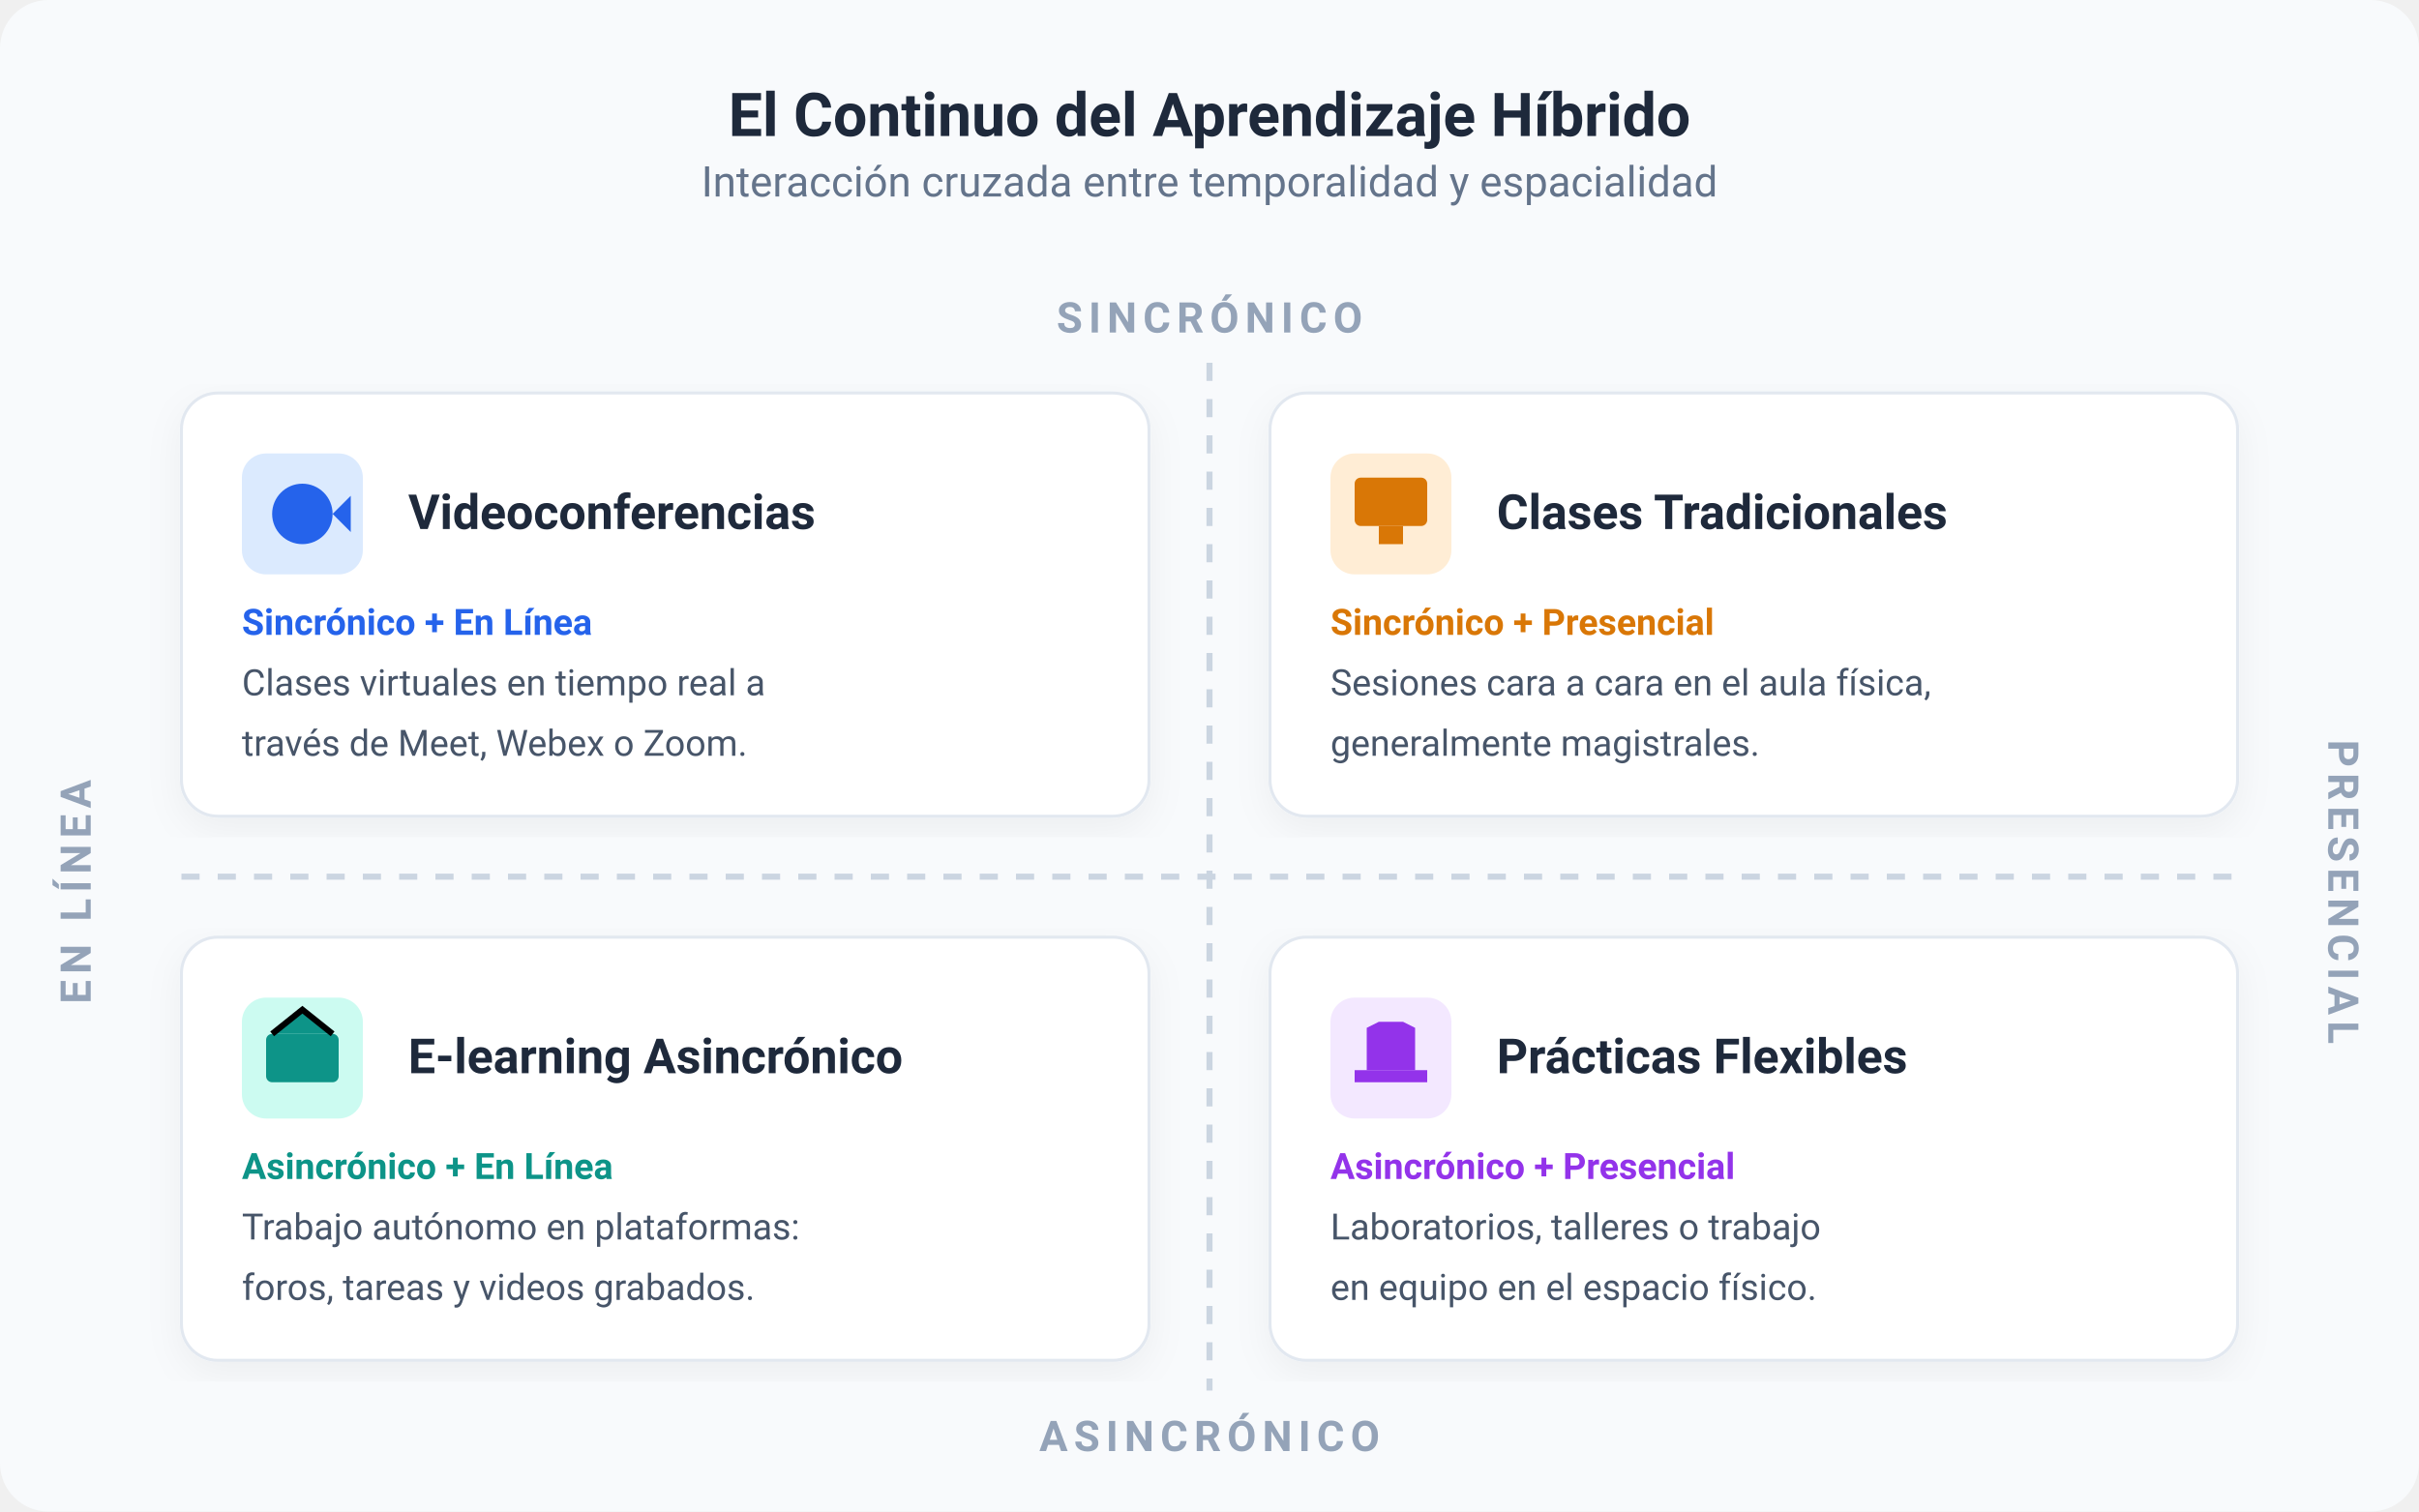
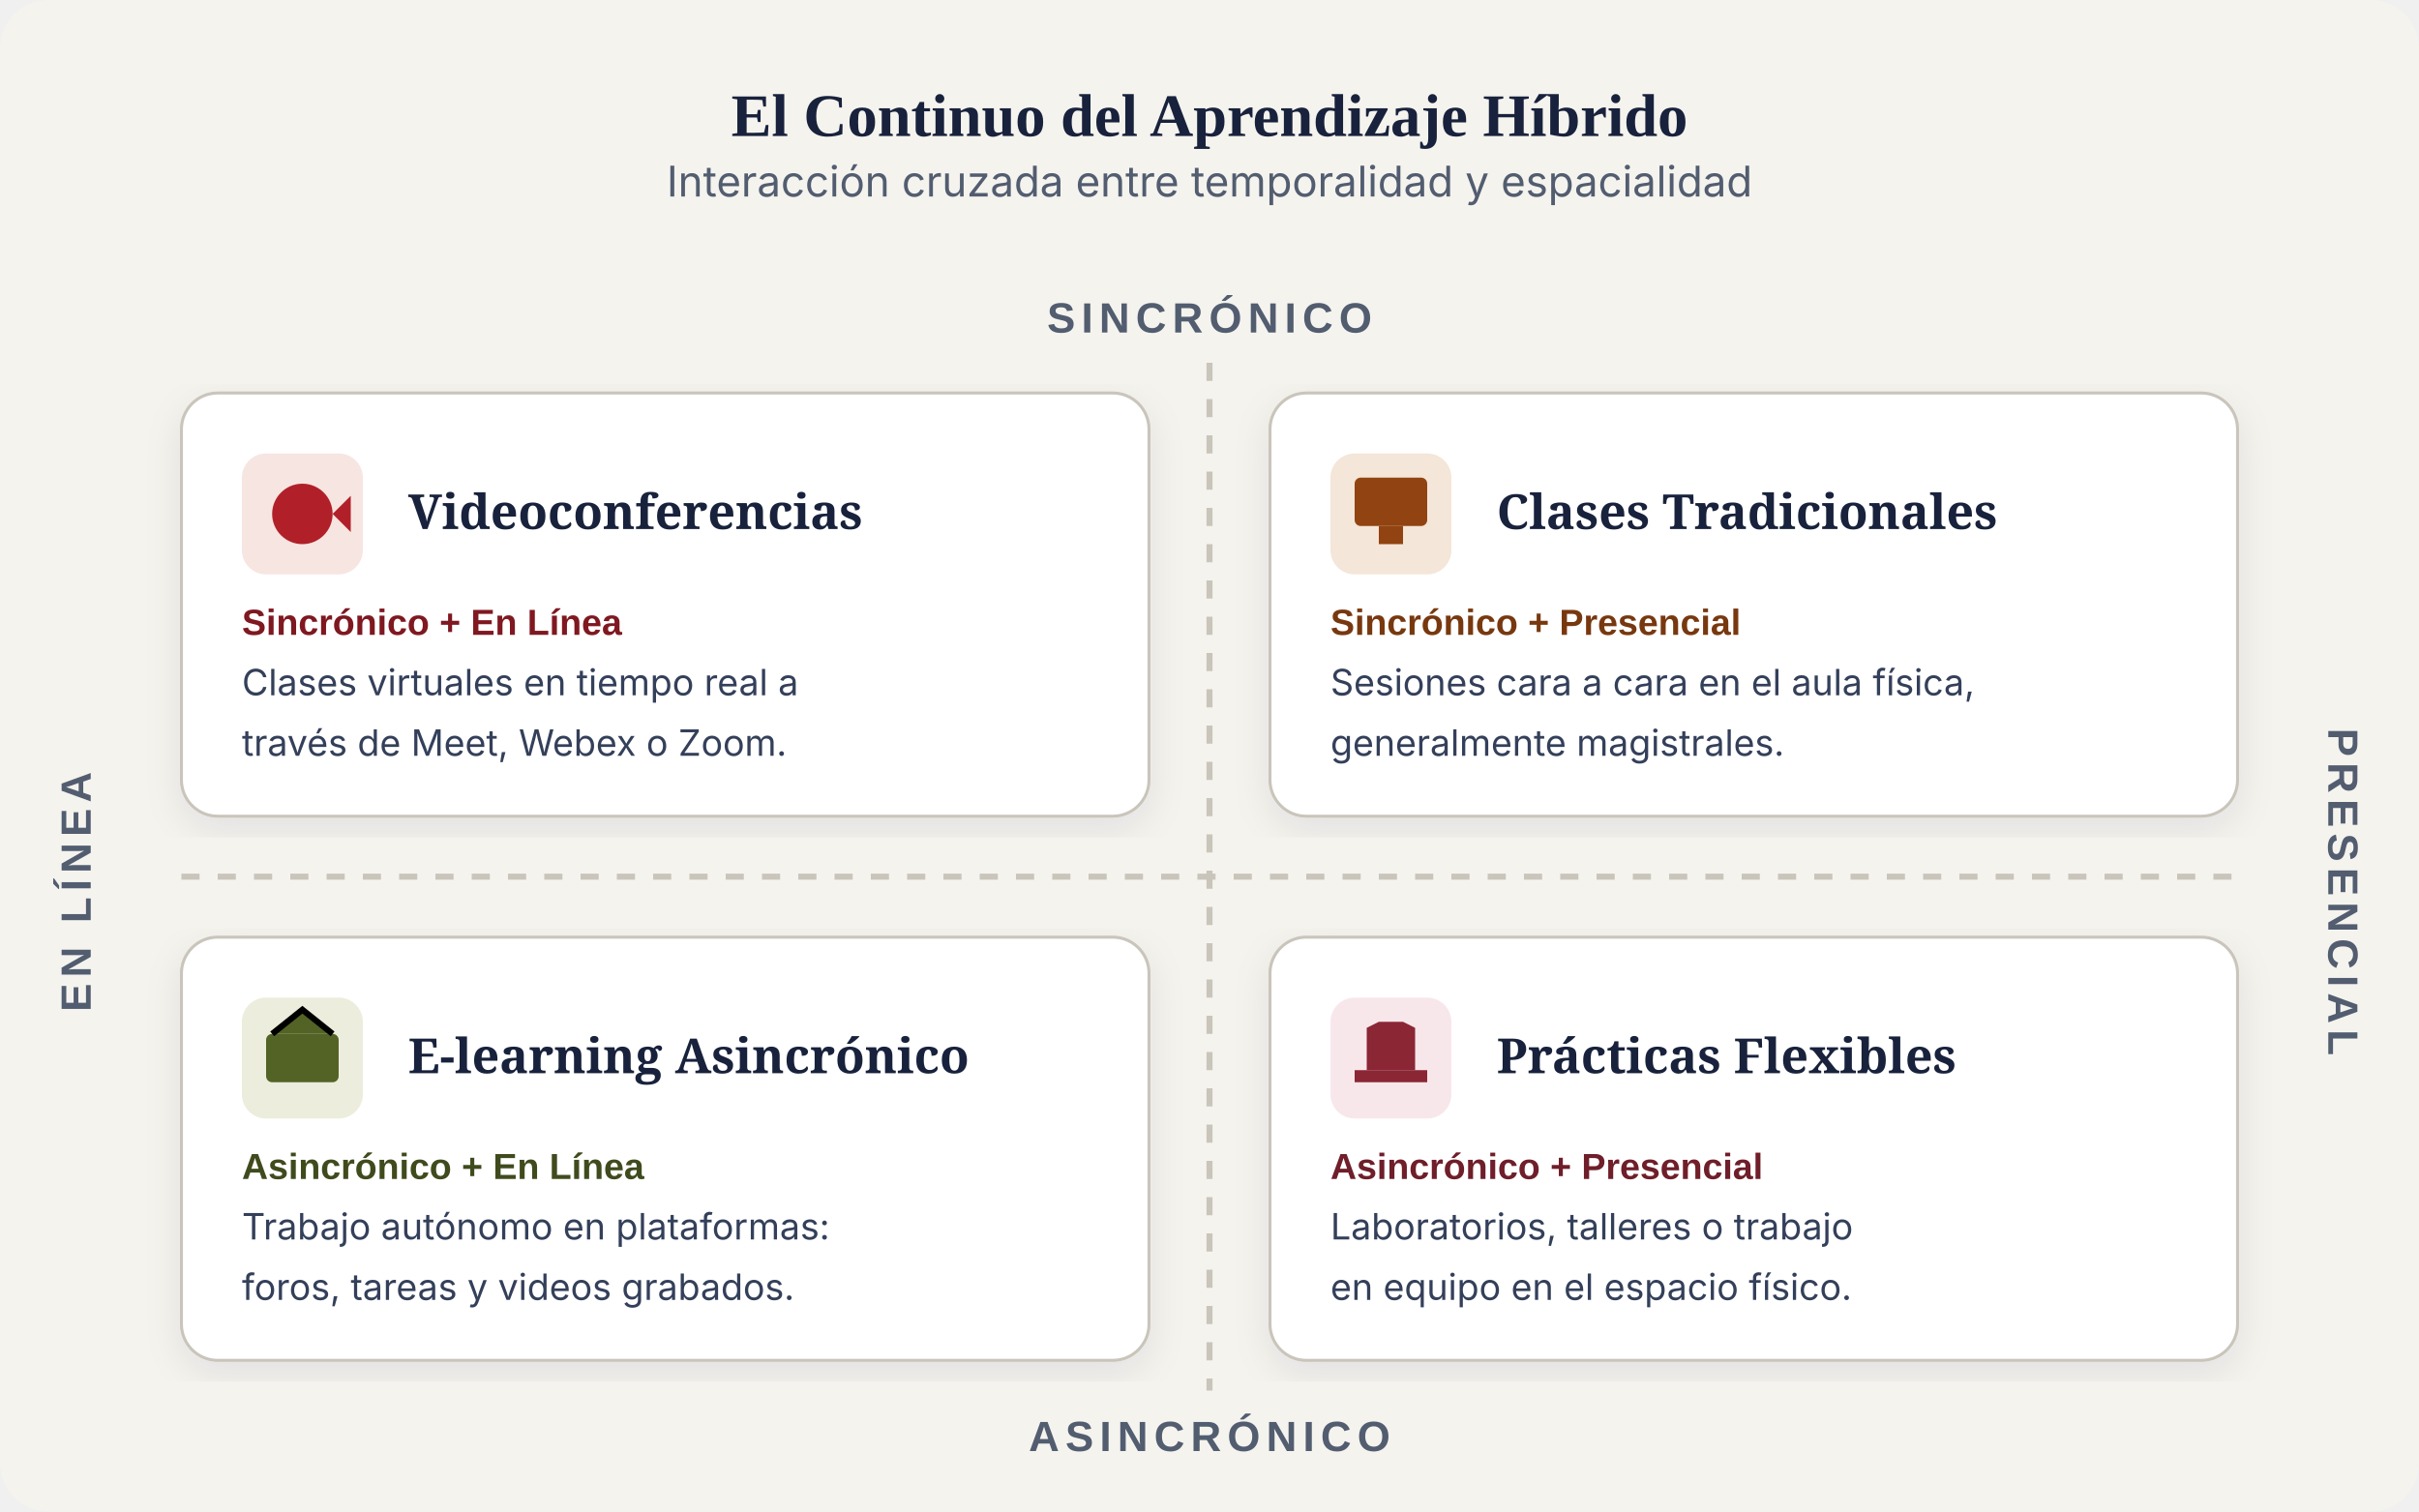
<svg xmlns="http://www.w3.org/2000/svg" viewBox="0 0 800 500" width="100%" height="100%">
  <defs>
    <style>
-       .bg { fill: #f8fafc; transition: fill 0.3s; }
-       .card-bg { fill: #ffffff; stroke: #e2e8f0; stroke-width: 1; rx: 12; transition: fill 0.3s, stroke 0.3s; }
-       .title { font-family: -apple-system, BlinkMacSystemFont, "Segoe UI", Roboto, Helvetica, Arial, sans-serif; font-size: 20px; font-weight: bold; fill: #1e293b; }
-       .subtitle { font-family: -apple-system, BlinkMacSystemFont, "Segoe UI", Roboto, Helvetica, Arial, sans-serif; font-size: 14px; fill: #64748b; }
-       .axis-text { font-family: -apple-system, BlinkMacSystemFont, "Segoe UI", Roboto, Helvetica, Arial, sans-serif; font-size: 14px; font-weight: bold; fill: #94a3b8; letter-spacing: 2px; }
-       .axis-line { stroke: #cbd5e1; stroke-width: 2; stroke-dasharray: 6 6; }
-       .q-title { font-family: -apple-system, BlinkMacSystemFont, "Segoe UI", Roboto, Helvetica, Arial, sans-serif; font-size: 16px; font-weight: bold; fill: #1e293b; }
-       .q-subtitle { font-family: -apple-system, BlinkMacSystemFont, "Segoe UI", Roboto, Helvetica, Arial, sans-serif; font-size: 12px; font-weight: 600; }
-       .q-text { font-family: -apple-system, BlinkMacSystemFont, "Segoe UI", Roboto, Helvetica, Arial, sans-serif; font-size: 12px; fill: #475569; }
+       .bg { fill: #f5f3ee; }
+       .card-bg { fill: #ffffff; stroke: #c9c5bb; stroke-width: 1; rx: 12; }
+       .title { font-family: "Piazzolla", Georgia, "Times New Roman", serif; font-size: 20px; font-weight: bold; fill: #18223c; }
+       .subtitle { font-family: "Inter", "Segoe UI", Arial, sans-serif; font-size: 14px; fill: #525d70; }
+       .axis-text { font-family: "Archivo Narrow", "Arial Narrow", Arial, sans-serif; font-size: 14px; font-weight: bold; fill: #525d70; letter-spacing: 2px; }
+       .axis-line { stroke: #c9c5bb; stroke-width: 2; stroke-dasharray: 6 6; }
+       .q-title { font-family: "Piazzolla", Georgia, serif; font-size: 16px; font-weight: bold; fill: #18223c; }
+       .q-subtitle { font-family: "Archivo Narrow", "Arial Narrow", Arial, sans-serif; font-size: 12px; font-weight: 700; }
+       .q-text { font-family: "Inter", "Segoe UI", Arial, sans-serif; font-size: 12px; fill: #34405a; }
      
-       .icon-bg-1 { fill: #dbeafe; rx: 8; } .icon-fg-1 { fill: #2563eb; } .text-1 { fill: #2563eb; }
-       .icon-bg-2 { fill: #ccfbf1; rx: 8; } .icon-fg-2 { fill: #0d9488; } .text-2 { fill: #0d9488; }
-       .icon-bg-3 { fill: #ffedd5; rx: 8; } .icon-fg-3 { fill: #d97706; } .text-3 { fill: #d97706; }
-       .icon-bg-4 { fill: #f3e8ff; rx: 8; } .icon-fg-4 { fill: #9333ea; } .text-4 { fill: #9333ea; }
+       .icon-bg-1 { fill: #f7e5e2; rx: 8; } .icon-fg-1 { fill: #b12028; } .text-1 { fill: #7f1820; }
+       .icon-bg-2 { fill: #eceddc; rx: 8; } .icon-fg-2 { fill: #536326; } .text-2 { fill: #3f4b1d; }
+       .icon-bg-3 { fill: #f4e6d8; rx: 8; } .icon-fg-3 { fill: #914411; } .text-3 { fill: #78380f; }
+       .icon-bg-4 { fill: #f8e7ea; rx: 8; } .icon-fg-4 { fill: #8b2635; } .text-4 { fill: #6f1e2a; }

-       @media (prefers-color-scheme: dark) {
-         .bg { fill: #0f172a; }
-         .card-bg { fill: #1e293b; stroke: #334155; }
-         .title { fill: #f1f5f9; }
-         .subtitle { fill: #94a3b8; }
-         .axis-text { fill: #475569; }
-         .axis-line { stroke: #334155; }
-         .q-title { fill: #f1f5f9; }
-         .q-text { fill: #cbd5e1; }
-         
-         .icon-bg-1 { fill: #1e3a8a; } .icon-fg-1 { fill: #60a5fa; } .text-1 { fill: #60a5fa; }
-         .icon-bg-2 { fill: #134e4a; } .icon-fg-2 { fill: #2dd4bf; } .text-2 { fill: #2dd4bf; }
-         .icon-bg-3 { fill: #78350f; } .icon-fg-3 { fill: #fbbf24; } .text-3 { fill: #fbbf24; }
-         .icon-bg-4 { fill: #581c87; } .icon-fg-4 { fill: #c084fc; } .text-4 { fill: #c084fc; }
-       }
    </style>
    <filter id="shadow" x="-5%" y="-5%" width="110%" height="110%">
-       <feDropShadow dx="0" dy="4" stdDeviation="6" flood-color="#000000" flood-opacity="0.05" />
+       <feDropShadow dx="0" dy="4" stdDeviation="6" flood-color="#18223c" flood-opacity="0.08" />
    </filter>
  </defs>
  <rect class="bg" width="800" height="500" rx="16" />
  <text x="400" y="45" class="title" text-anchor="middle">El Continuo del Aprendizaje Híbrido</text>
  <text x="400" y="65" class="subtitle" text-anchor="middle">Interacción cruzada entre temporalidad y espacialidad</text>
  <line x1="400" y1="120" x2="400" y2="460" class="axis-line" />
  <line x1="60" y1="290" x2="740" y2="290" class="axis-line" />
  <text x="400" y="110" class="axis-text" text-anchor="middle">SINCRÓNICO</text>
  <text x="400" y="480" class="axis-text" text-anchor="middle">ASINCRÓNICO</text>
  <text x="30" y="295" class="axis-text" text-anchor="middle" transform="rotate(-90 30,295)">EN LÍNEA</text>
  <text x="770" y="295" class="axis-text" text-anchor="middle" transform="rotate(90 770,295)">PRESENCIAL</text>
  <g transform="translate(60, 130)">
    <rect class="card-bg" width="320" height="140" filter="url(#shadow)" />
    <rect class="icon-bg-1" x="20" y="20" width="40" height="40" />
    <circle cx="40" cy="40" r="10" class="icon-fg-1" />
    <polygon points="50,40 56,34 56,46" class="icon-fg-1" />
    <text x="75" y="45" class="q-title">Videoconferencias</text>
    <text x="20" y="80" class="q-subtitle text-1">Sincrónico + En Línea</text>
    <text x="20" y="100" class="q-text">Clases virtuales en tiempo real a</text>
    <text x="20" y="120" class="q-text">través de Meet, Webex o Zoom.</text>
  </g>
  <g transform="translate(420, 130)">
    <rect class="card-bg" width="320" height="140" filter="url(#shadow)" />
    <rect class="icon-bg-3" x="20" y="20" width="40" height="40" />
    <rect x="28" y="28" width="24" height="16" class="icon-fg-3" rx="2" />
    <rect x="36" y="44" width="8" height="6" class="icon-fg-3" />
    <text x="75" y="45" class="q-title">Clases Tradicionales</text>
    <text x="20" y="80" class="q-subtitle text-3">Sincrónico + Presencial</text>
    <text x="20" y="100" class="q-text">Sesiones cara a cara en el aula física,</text>
    <text x="20" y="120" class="q-text">generalmente magistrales.</text>
  </g>
  <g transform="translate(60, 310)">
    <rect class="card-bg" width="320" height="140" filter="url(#shadow)" />
    <rect class="icon-bg-2" x="20" y="20" width="40" height="40" />
    <rect x="28" y="32" width="24" height="16" class="icon-fg-2" rx="2" />
    <path d="M30 32 L40 24 L50 32" fill="none" stroke="currentColor" class="icon-fg-2" stroke-width="2" />
    <text x="75" y="45" class="q-title">E-learning Asincrónico</text>
    <text x="20" y="80" class="q-subtitle text-2">Asincrónico + En Línea</text>
    <text x="20" y="100" class="q-text">Trabajo autónomo en plataformas:</text>
    <text x="20" y="120" class="q-text">foros, tareas y videos grabados.</text>
  </g>
  <g transform="translate(420, 310)">
    <rect class="card-bg" width="320" height="140" filter="url(#shadow)" />
    <rect class="icon-bg-4" x="20" y="20" width="40" height="40" />
    <path d="M32 44 L32 30 L36 28 L44 28 L48 30 L48 44 Z" class="icon-fg-4" />
    <path d="M28 44 L52 44 L52 48 L28 48 Z" class="icon-fg-4" />
    <text x="75" y="45" class="q-title">Prácticas Flexibles</text>
    <text x="20" y="80" class="q-subtitle text-4">Asincrónico + Presencial</text>
    <text x="20" y="100" class="q-text">Laboratorios, talleres o trabajo</text>
    <text x="20" y="120" class="q-text">en equipo en el espacio físico.</text>
  </g>
</svg>
